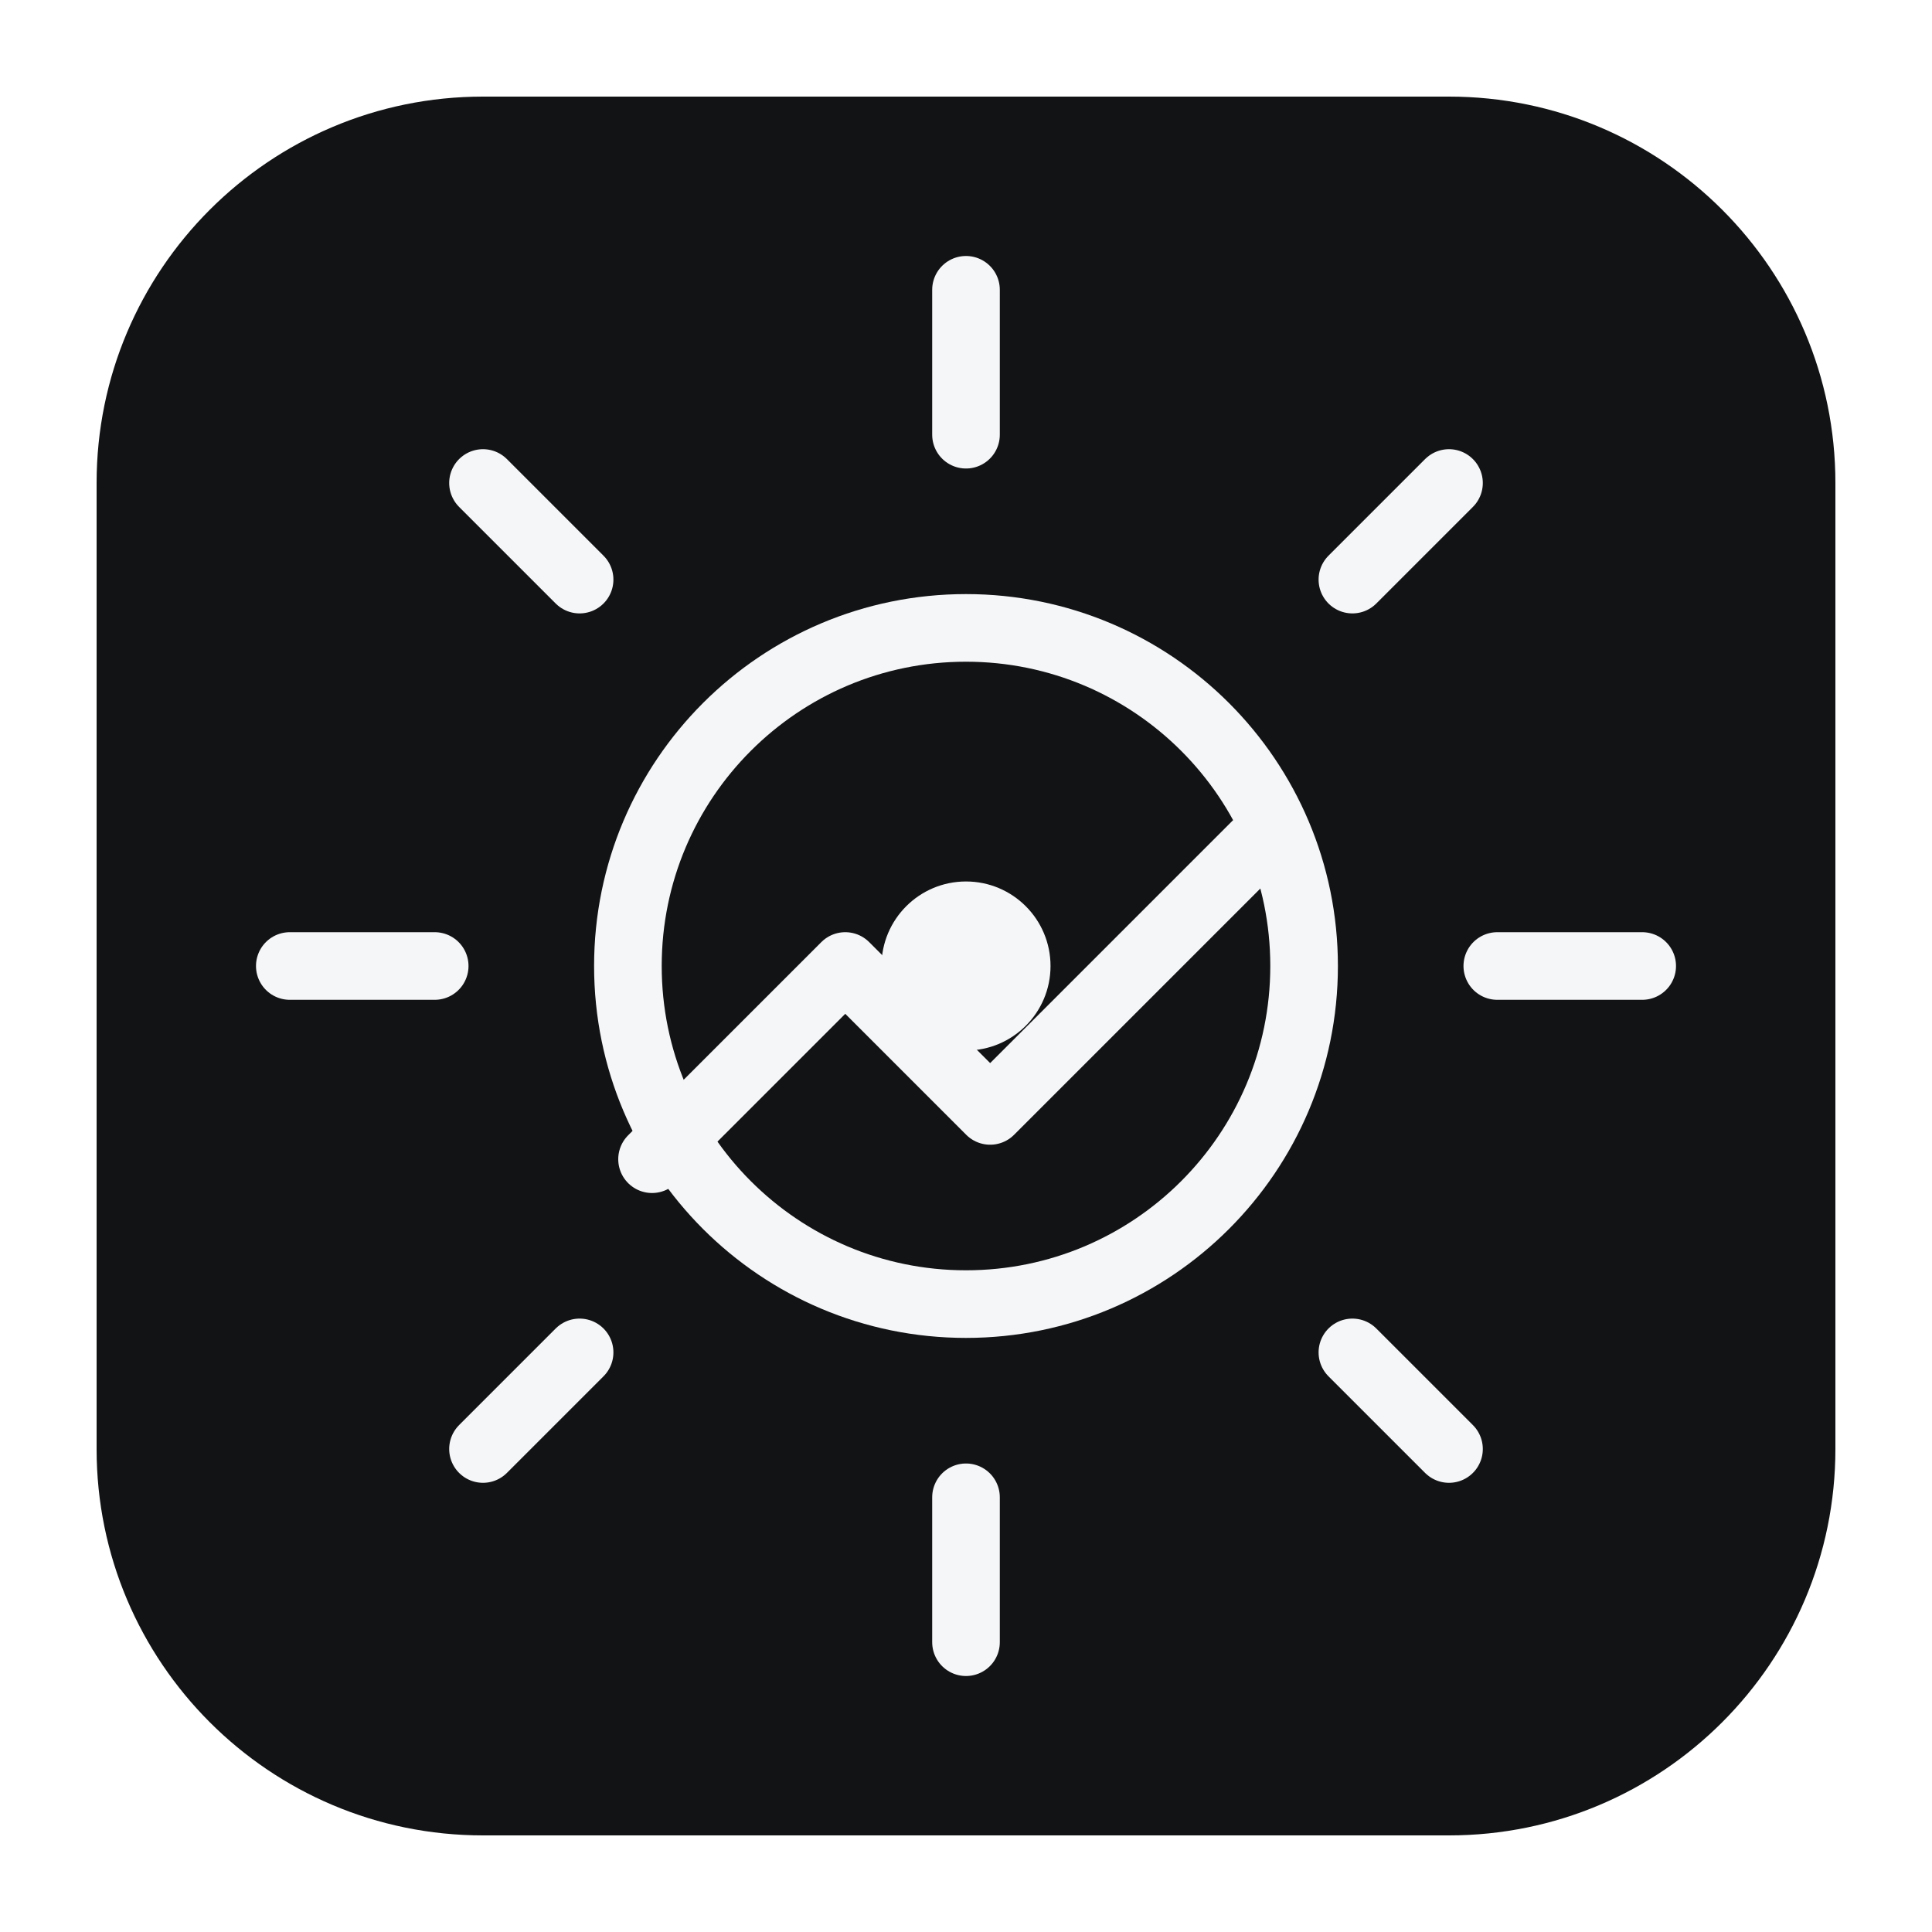
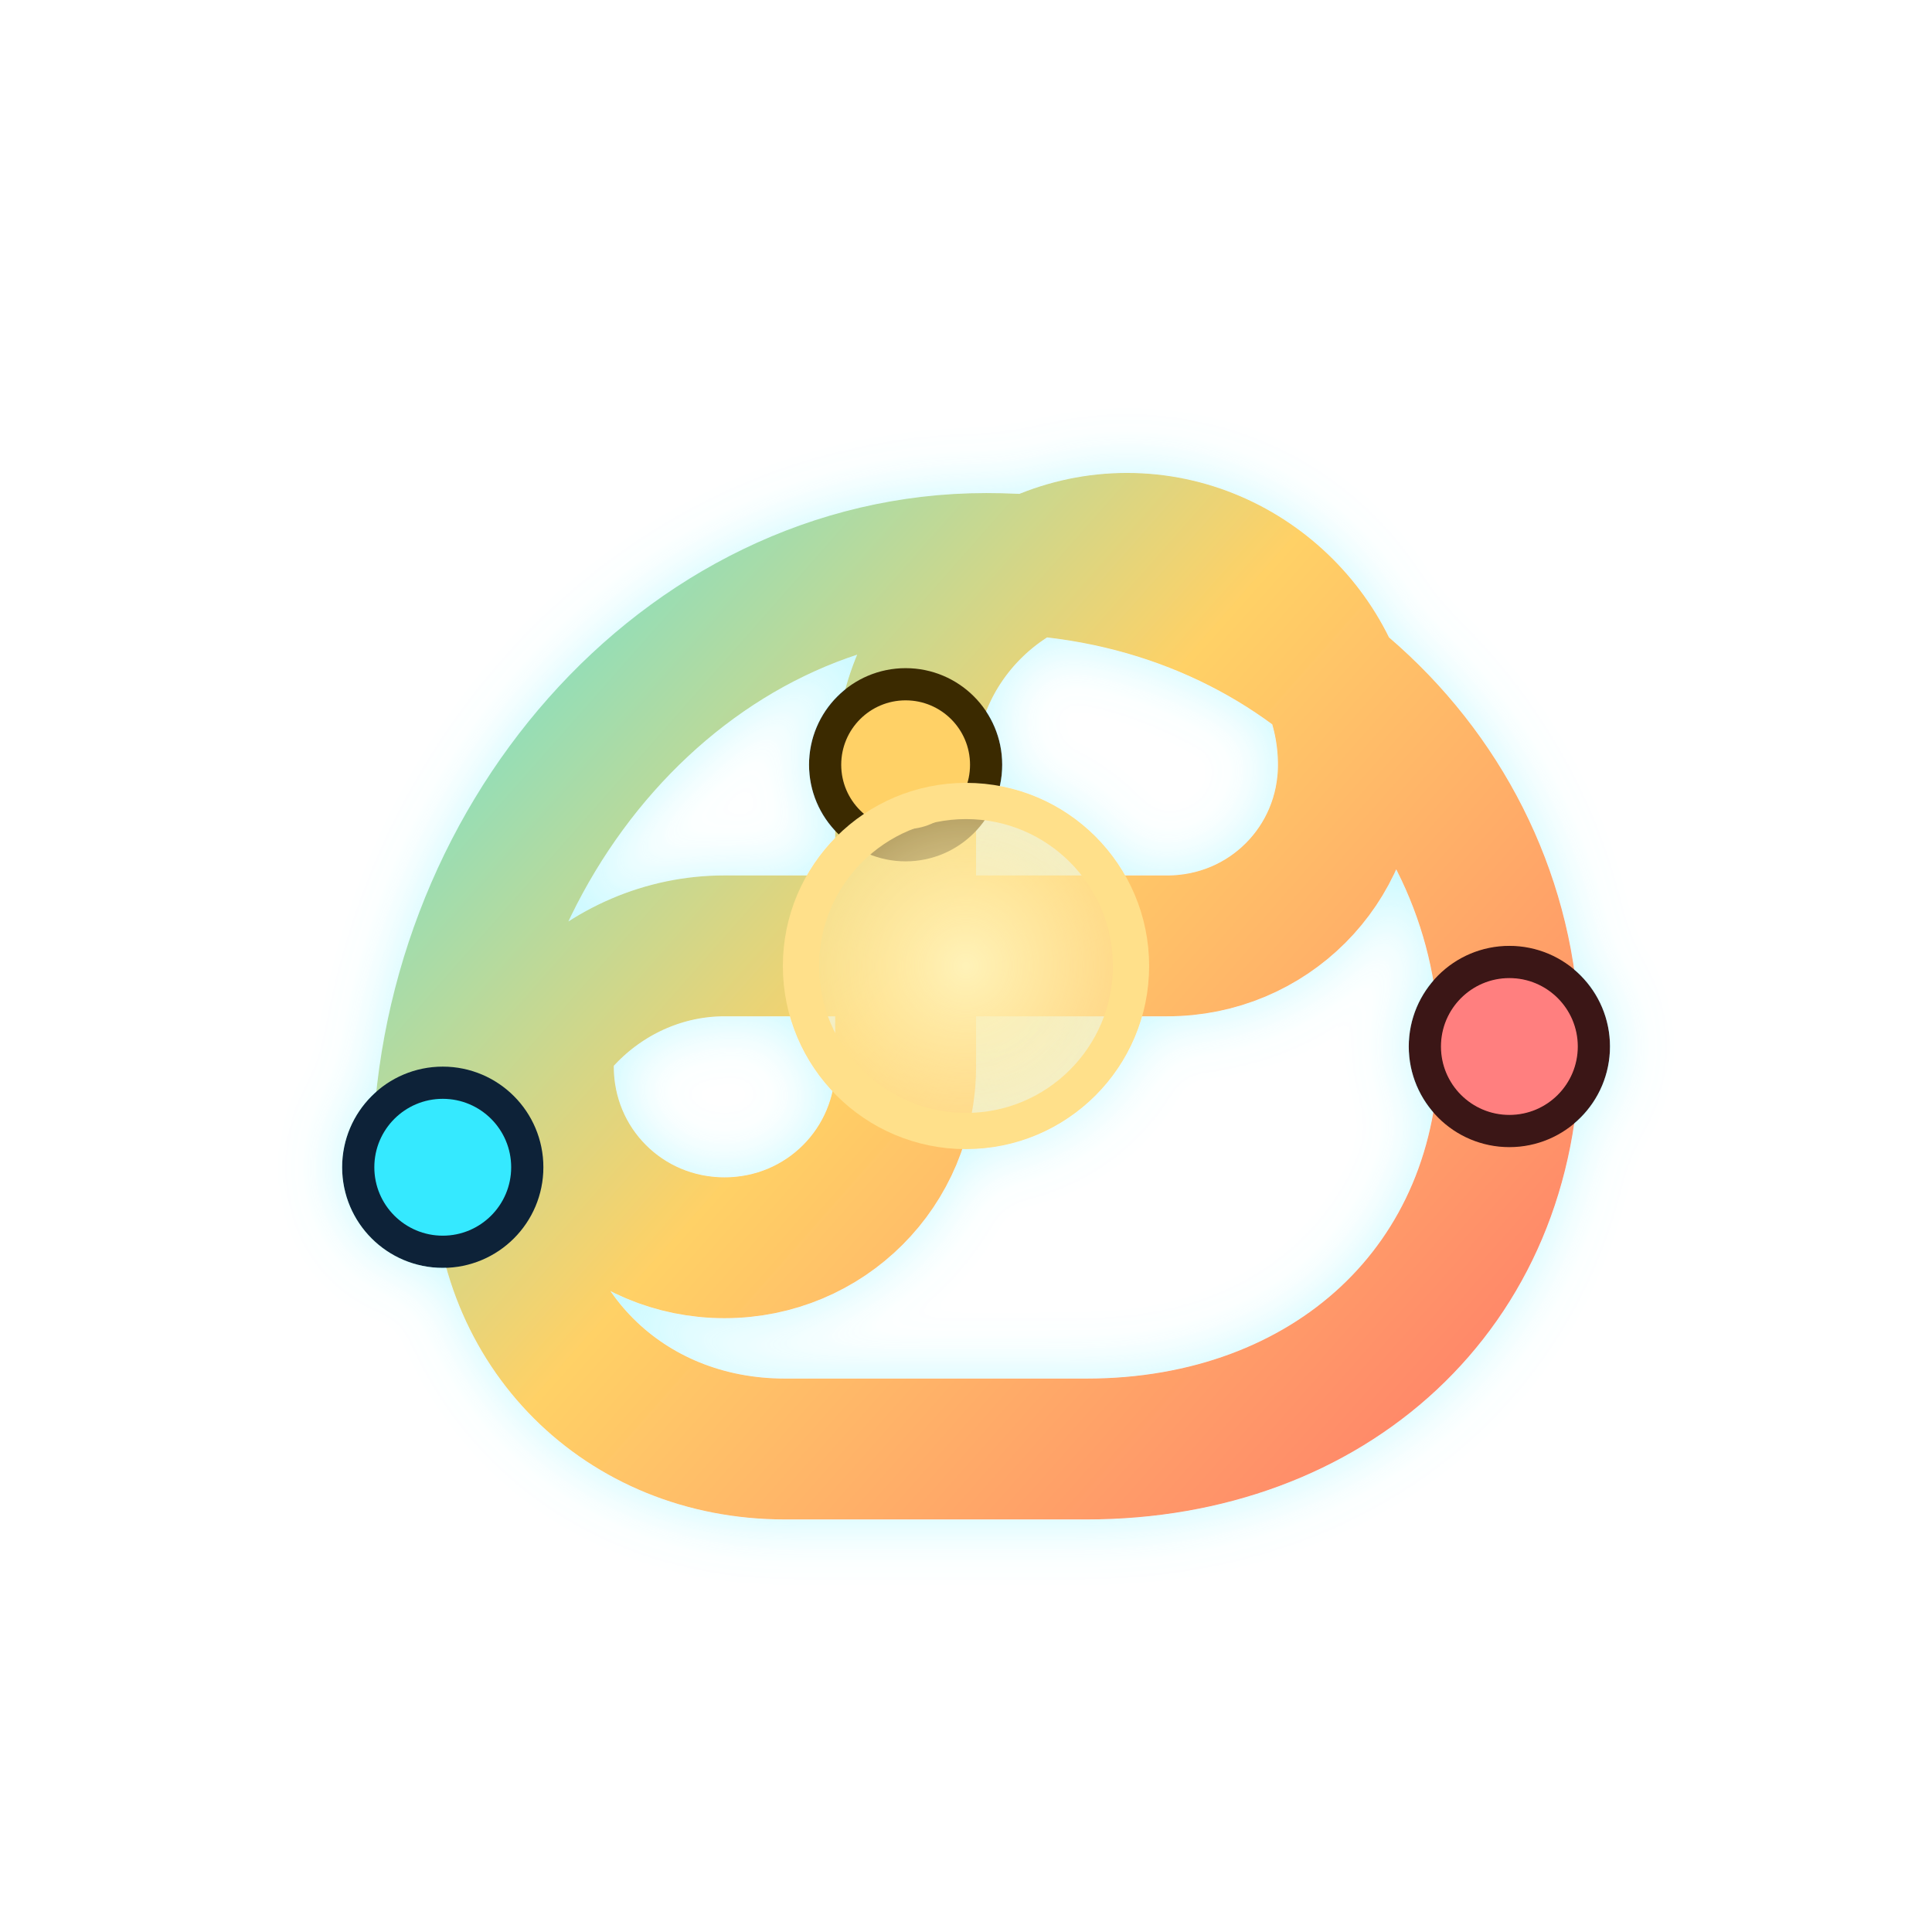
- <svg xmlns="http://www.w3.org/2000/svg" viewBox="0 0 80 80" role="img" aria-label="Robotics and mechanical engineering logo">
-   <rect x="4" y="4" width="72" height="72" rx="16" fill="#111315" />
-   <g fill="none" stroke="#f5f6f7" stroke-width="2.8" stroke-linecap="round" stroke-linejoin="round">
-     <circle cx="40" cy="40" r="14" />
-     <path d="M40 18v-6M40 68v-6M18 40h-6M68 40h-6M24 24l-4-4M56 56l4 4M24 56l-4 4M56 24l4-4" />
-     <path d="M27 48l8-8 6 6 11-11" />
+ <svg xmlns="http://www.w3.org/2000/svg" viewBox="0 0 96 96" role="img" aria-label="Unified robotics-circuit-physics doodle logo" fill="none">
+   <defs>
+     <linearGradient id="strokeGlow" x1="14" y1="18" x2="82" y2="78" gradientUnits="userSpaceOnUse">
+       <stop offset="0" stop-color="#35e9ff" />
+       <stop offset="0.48" stop-color="#ffd166" />
+       <stop offset="1" stop-color="#ff6b6b" />
+     </linearGradient>
+     <radialGradient id="core" cx="0" cy="0" r="1" gradientTransform="translate(48 48) rotate(90) scale(13)" gradientUnits="userSpaceOnUse">
+       <stop offset="0" stop-color="#fff2b8" />
+       <stop offset="1" stop-color="#ffe08a" stop-opacity="0.38" />
+     </radialGradient>
+     <filter id="soft" x="-20%" y="-20%" width="140%" height="140%">
+       <feDropShadow dx="0" dy="0" stdDeviation="1.5" flood-color="#67f0ff" flood-opacity="0.38" />
+     </filter>
+   </defs>
+   <g filter="url(#soft)" stroke-linecap="round" stroke-linejoin="round">
+     <path d="M22 58          C22 42 34 28 49 28          C64 28 75 39 75 52          C75 64 66 72 54 72          H39          C31 72 25 66 25 58          C25 52 30 47 36 47          H58          C63 47 67 43 67 38          C67 32 62 27 56 27          C50 27 45 32 45 38          V53          C45 58 41 62 36 62          C31 62 27 58 27 53" stroke="url(#strokeGlow)" stroke-width="7" />
+     <circle cx="22" cy="58" r="4.2" fill="#35e9ff" stroke="#092338" stroke-width="1.6" />
+     <circle cx="75" cy="52" r="4.2" fill="#ff7f7f" stroke="#3a1212" stroke-width="1.6" />
+     <circle cx="45" cy="38" r="4" fill="#ffd166" stroke="#3b2a06" stroke-width="1.6" />
+     <circle cx="48" cy="48" r="8.2" fill="url(#core)" stroke="#ffe08a" stroke-width="1.8" />
  </g>
-   <circle cx="40" cy="40" r="3.5" fill="#f5f6f7" />
</svg>
